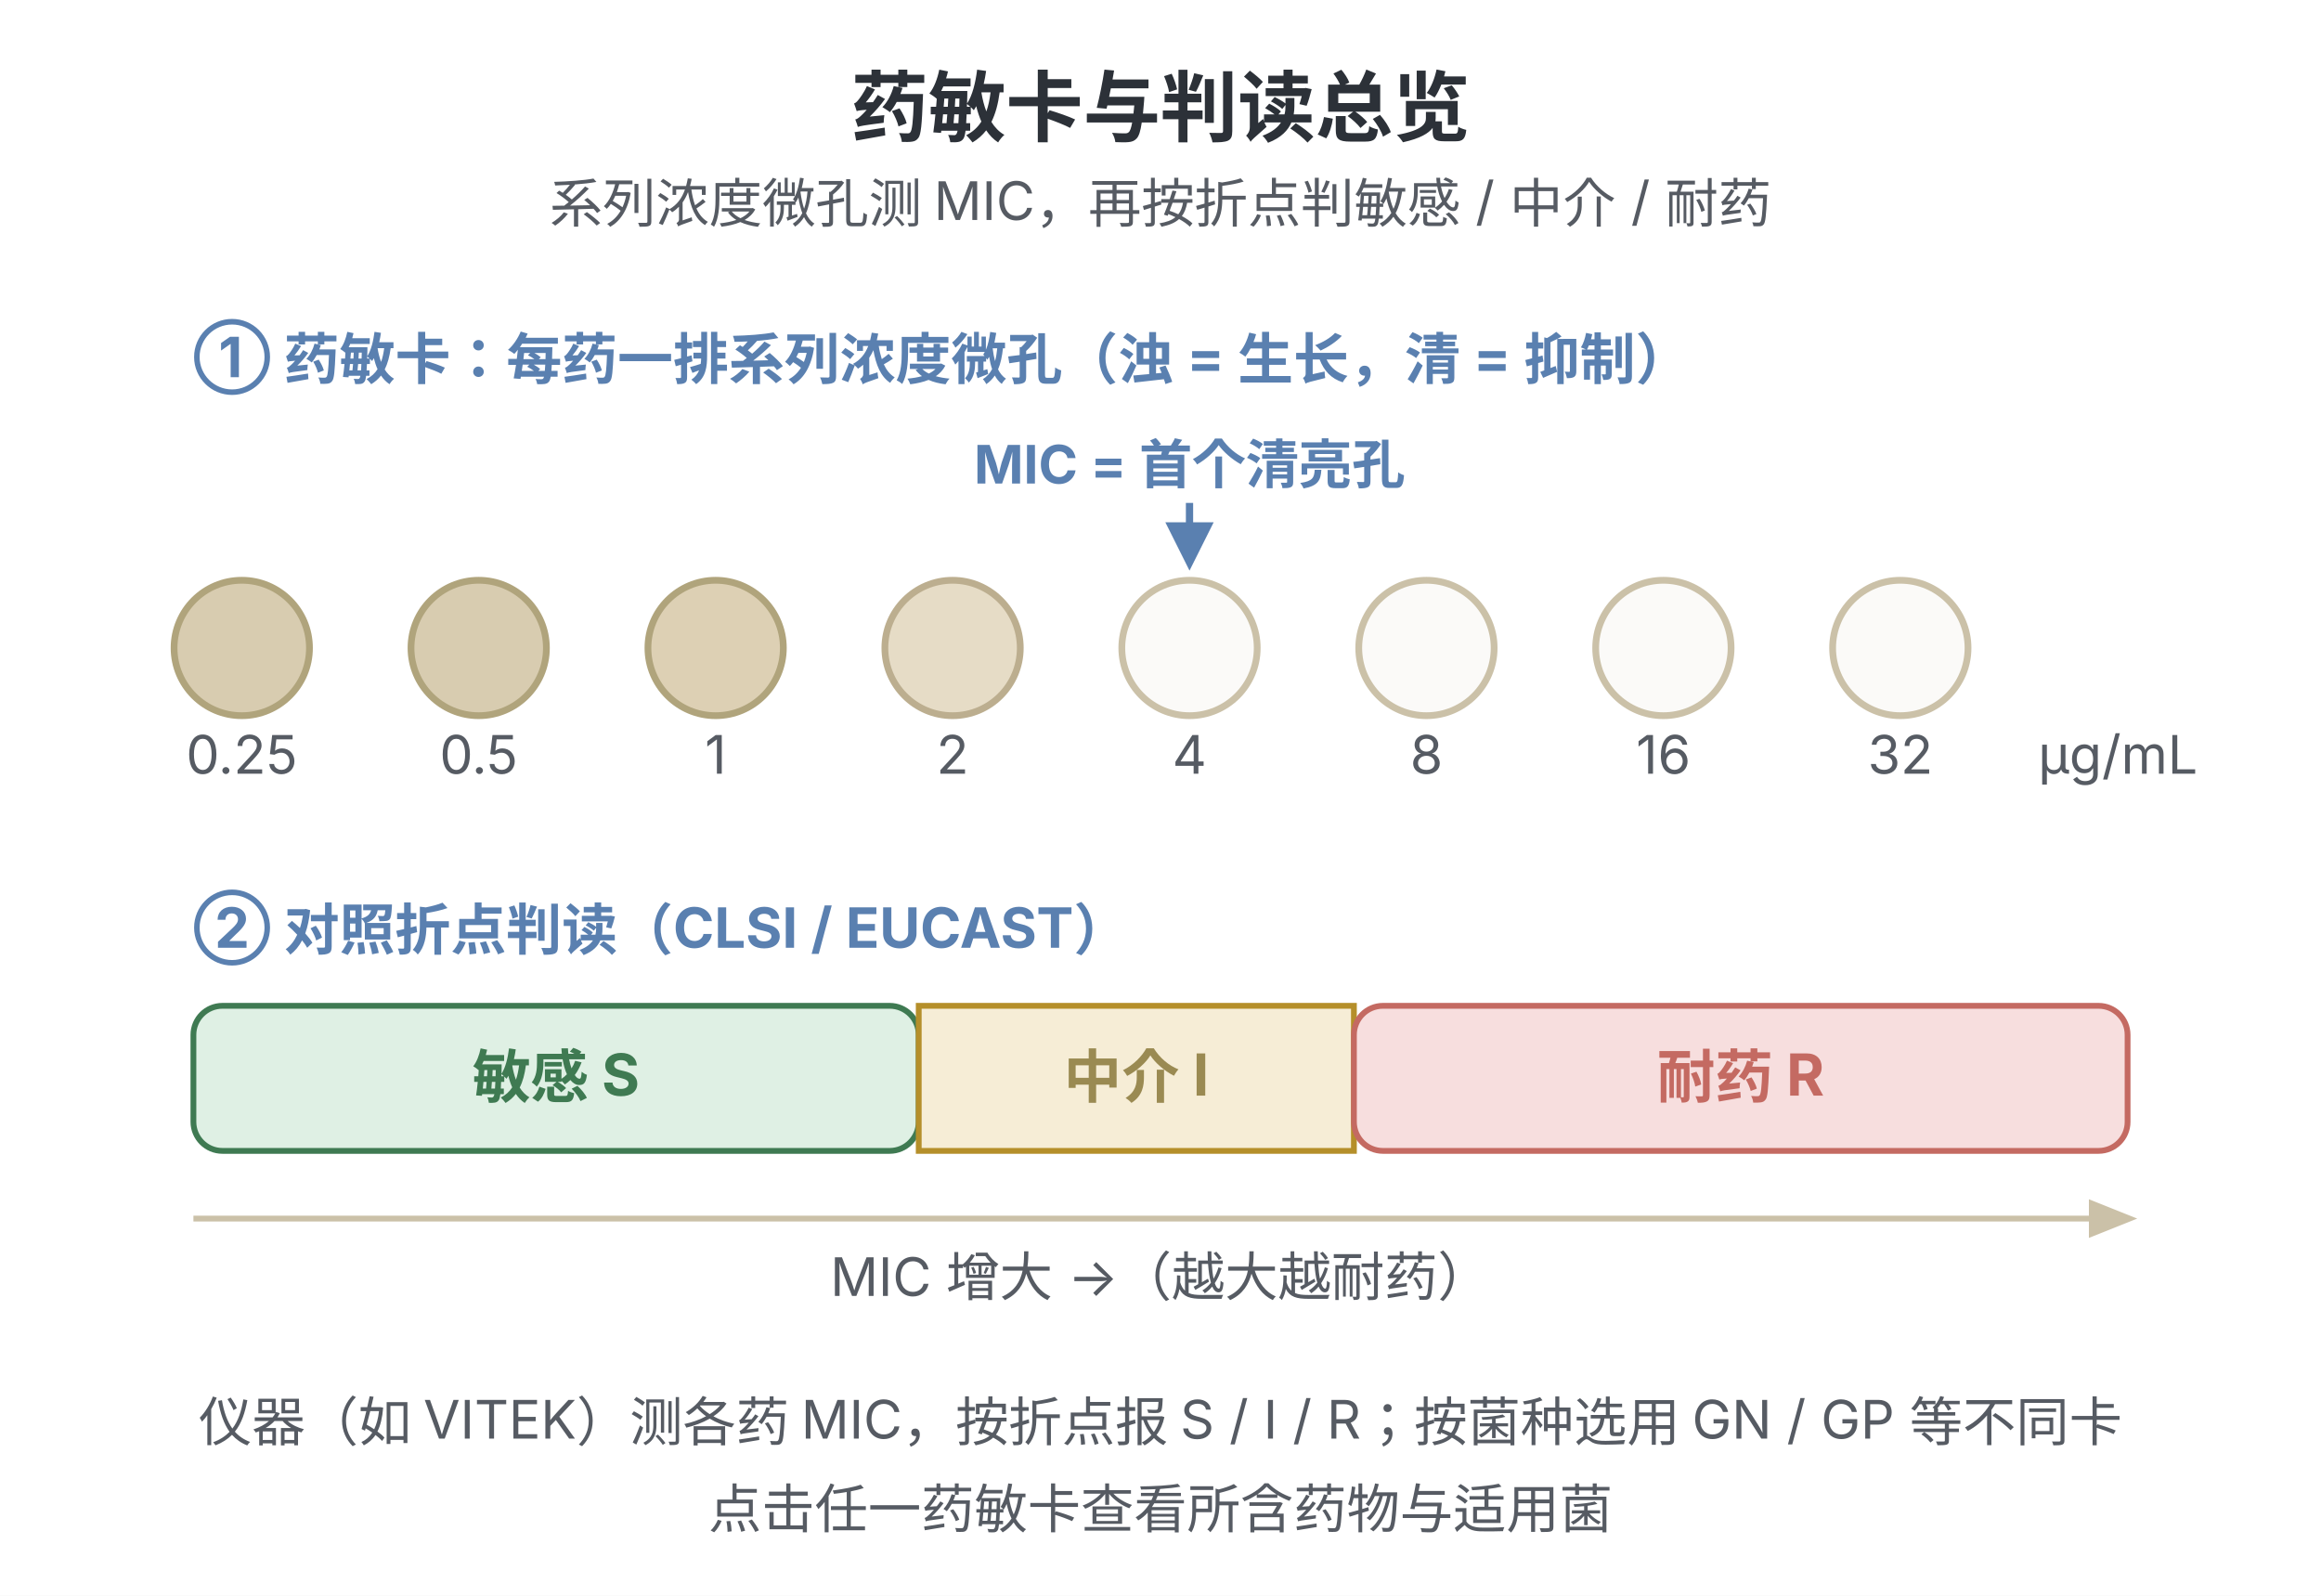
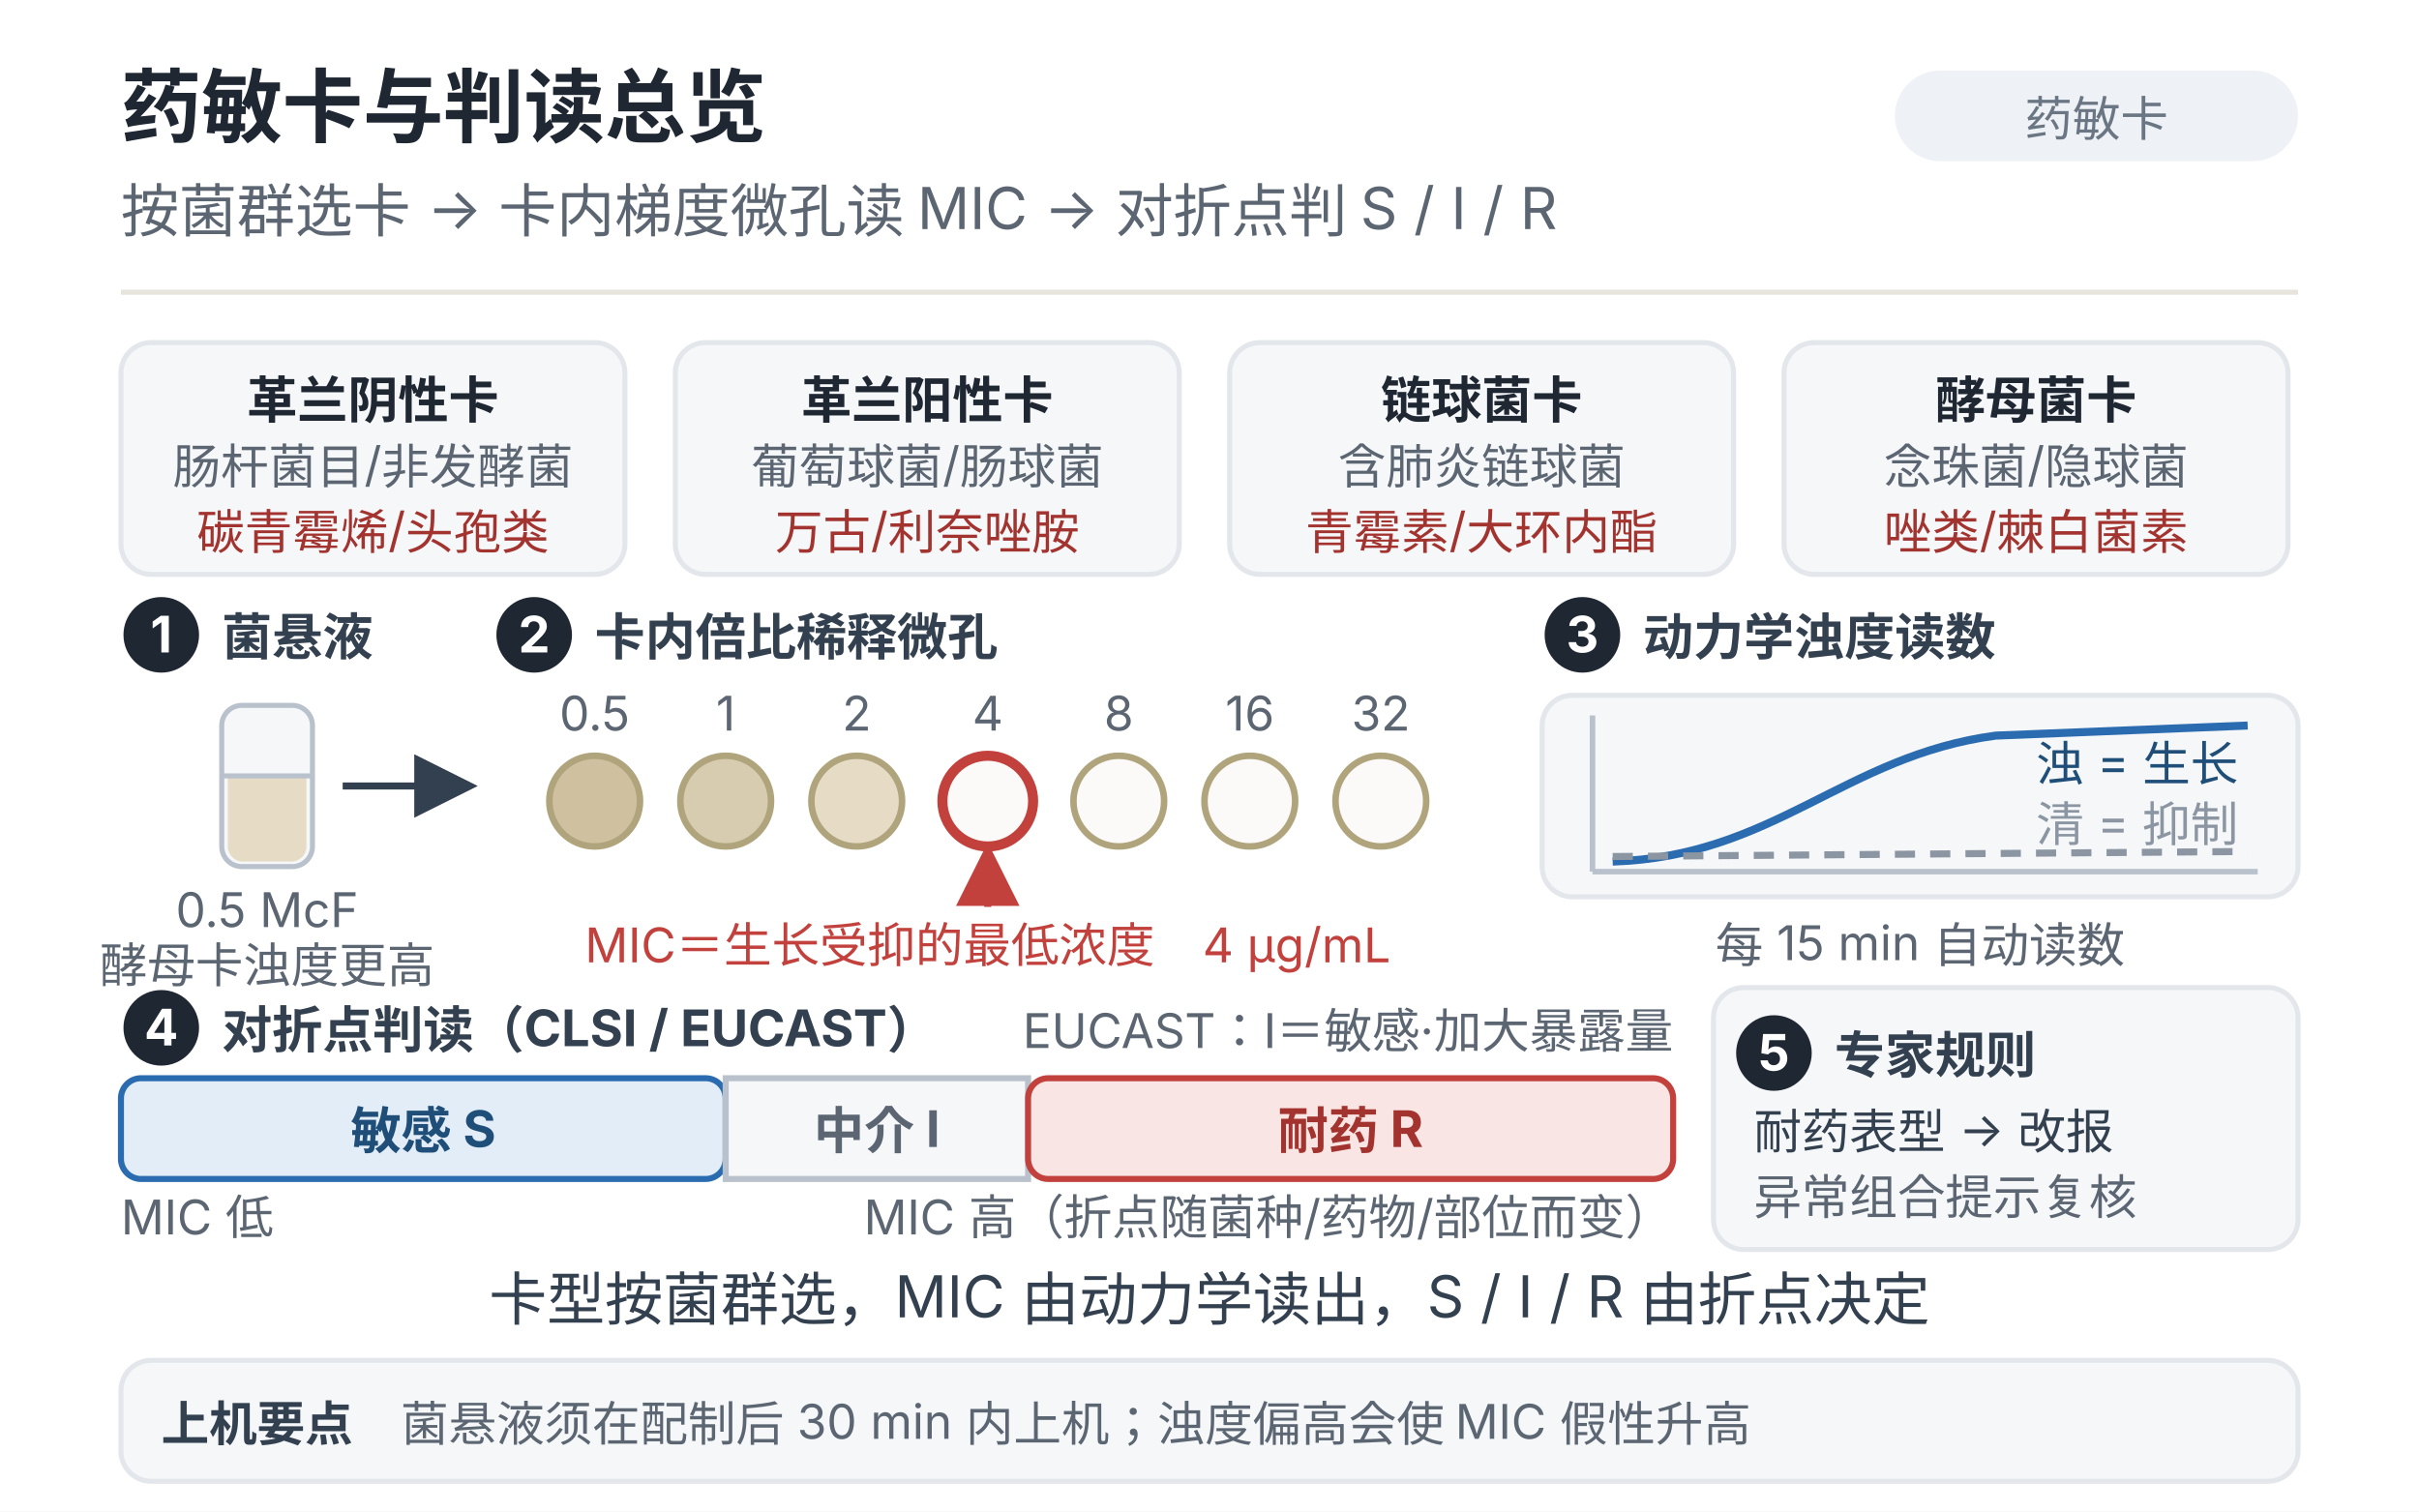
- <svg xmlns="http://www.w3.org/2000/svg" role="img" viewBox="0 0 480 330" font-family="-apple-system,'PingFang SC','Microsoft YaHei',sans-serif">
-   <rect width="480" height="330" fill="#ffffff" />
-   <text x="240" y="28" text-anchor="middle" font-size="16" font-weight="700" fill="#2c3138">药敏卡与判读总览</text>
-   <text x="240" y="46" text-anchor="middle" font-size="11" fill="#565b63">系列浓度微孔测 MIC，再按折点判敏感 / 中介 / 耐药</text>
-   <text x="40" y="78" font-size="11.5" font-weight="700" fill="#5a80b0">① 药敏卡：每药一排系列浓度微孔（浊 = 生长，清 = 抑制）</text>
-   <text x="246" y="100" text-anchor="middle" font-size="11" font-weight="700" fill="#5a80b0">MIC = 首个清亮孔</text>
-   <line x1="246" y1="104" x2="246" y2="116" stroke="#5a80b0" stroke-width="1.5" />
-   <polygon points="246,118 241,108 251,108" fill="#5a80b0" />
-   <g>
-     <circle cx="50" cy="134" r="14" fill="#d8ccb0" stroke="#b0a47c" stroke-width="1.4" />
-     <circle cx="99" cy="134" r="14" fill="#d8ccb0" stroke="#b0a47c" stroke-width="1.4" />
-     <circle cx="148" cy="134" r="14" fill="#ddd0b4" stroke="#b0a47c" stroke-width="1.4" />
-     <circle cx="197" cy="134" r="14" fill="#e6dcc6" stroke="#bcae8f" stroke-width="1.4" />
-     <circle cx="246" cy="134" r="14" fill="#fbfaf8" stroke="#cbc1a8" stroke-width="1.4" />
-     <circle cx="295" cy="134" r="14" fill="#fbfaf8" stroke="#cbc1a8" stroke-width="1.4" />
-     <circle cx="344" cy="134" r="14" fill="#fbfaf8" stroke="#cbc1a8" stroke-width="1.4" />
-     <circle cx="393" cy="134" r="14" fill="#fbfaf8" stroke="#cbc1a8" stroke-width="1.4" />
+ <svg xmlns="http://www.w3.org/2000/svg" viewBox="0 0 480 300" role="img" font-family="-apple-system,'PingFang SC','Microsoft YaHei',sans-serif">
+   <defs>
+     <marker id="arr" markerWidth="9" markerHeight="9" refX="7" refY="4.5" orient="auto">
+       <path d="M0,0 L9,4.5 L0,9 z" fill="#33404f" />
+     </marker>
+     <marker id="up" markerWidth="9" markerHeight="9" refX="7" refY="4.5" orient="auto">
+       <path d="M0,0 L9,4.5 L0,9 z" fill="#c2413d" />
+     </marker>
+   </defs>
+   <rect width="480" height="300" fill="#ffffff" />
+   <text x="24" y="27" font-size="16" font-weight="700" fill="#1f2733">药敏卡与判读总览</text>
+   <rect x="376" y="14" width="80" height="18" rx="9" fill="#eef1f5" />
+   <text x="416" y="27" text-anchor="middle" font-size="9.5" fill="#6b7684">药敏卡</text>
+   <text x="24" y="46" font-size="11.5" fill="#5c6672">按菌群选卡 → 卡内梯度微孔读 MIC → 对折点判 S / I / R</text>
+   <line x1="24" y1="58" x2="456" y2="58" stroke="#e7e4dd" />
+   <g fill="#f5f7f9" stroke="#e3e7ec">
+     <rect x="24" y="68" width="100" height="46" rx="6" />
+     <rect x="134" y="68" width="100" height="46" rx="6" />
+     <rect x="244" y="68" width="100" height="46" rx="6" />
+     <rect x="354" y="68" width="100" height="46" rx="6" />
  </g>
-   <g font-size="11" fill="#565b63" text-anchor="middle">
-     <text x="50" y="160">0.25</text>
-     <text x="99" y="160">0.5</text>
-     <text x="148" y="160">1</text>
-     <text x="197" y="160">2</text>
-     <text x="246" y="160">4</text>
-     <text x="295" y="160">8</text>
-     <text x="344" y="160">16</text>
-     <text x="393" y="160">32</text>
-     <text x="438" y="160">µg/mL</text>
+   <g text-anchor="middle" font-size="10" font-weight="700" fill="#1f2733">
+     <text x="74" y="83">革兰阴性卡</text>
+     <text x="184" y="83">革兰阳性卡</text>
+     <text x="294" y="83">链球菌卡</text>
+     <text x="404" y="83">酵母菌卡</text>
  </g>
-   <text x="40" y="196" font-size="11.5" font-weight="700" fill="#5a80b0">② 对照折点判读（CLSI / EUCAST）</text>
-   <rect x="40" y="208" width="150" height="30" rx="6" fill="#dff0e4" stroke="#3f7a52" stroke-width="1.2" />
-   <text x="115" y="227" text-anchor="middle" font-size="12" font-weight="700" fill="#3f7a52">敏感 S</text>
-   <rect x="190" y="208" width="90" height="30" fill="#f6edd6" stroke="#b58f2a" stroke-width="1.2" />
-   <text x="235" y="227" text-anchor="middle" font-size="12" font-weight="700" fill="#9a8a52">中介 I</text>
-   <rect x="280" y="208" width="160" height="30" rx="6" fill="#f7dede" stroke="#c46a62" stroke-width="1.2" />
-   <text x="360" y="227" text-anchor="middle" font-size="12" font-weight="700" fill="#c46a62">耐药 R</text>
-   <line x1="40" y1="252" x2="440" y2="252" stroke="#cbc1a8" stroke-width="1.2" />
-   <polygon points="442,252 432,248 432,256" fill="#cbc1a8" />
-   <text x="240" y="268" text-anchor="middle" font-size="11" fill="#565b63">MIC 增大 →（越大越耐药）</text>
-   <text x="240" y="298" text-anchor="middle" font-size="11" fill="#565b63">仪器（如 VITEK）测各药 MIC，按折点报 S / I / R；按菌种选用 GN / GP 等不同卡</text>
-   <text x="240" y="316" text-anchor="middle" font-size="11" fill="#565b63">点击任一药敏卡查看所含药物与适用菌</text>
+   <g text-anchor="middle" font-size="9.5" fill="#5c6672">
+     <text x="74" y="96">肠杆菌目/非发酵菌</text>
+     <text x="184" y="96">葡萄球菌/肠球菌</text>
+     <text x="294" y="96">含肺炎链球菌</text>
+     <text x="404" y="96">念珠菌/隐球菌</text>
+   </g>
+   <g text-anchor="middle" font-size="9.5" fill="#a3332f">
+     <text x="74" y="109">碳青霉烯/头孢类</text>
+     <text x="184" y="109">万古/利奈唑胺</text>
+     <text x="294" y="109">青霉素/大环内酯</text>
+     <text x="404" y="109">唑类/棘白菌素</text>
+   </g>
+   <circle cx="32" cy="126" r="7.5" fill="#1f2733" />
+   <text x="32" y="129.5" text-anchor="middle" font-size="10" font-weight="700" fill="#ffffff">1</text>
+   <text x="44" y="130" font-size="10" font-weight="700" fill="#33404f">菌悬液</text>
+   <rect x="44" y="140" width="18" height="32" rx="4" fill="#f5f7f9" stroke="#b9c2cc" />
+   <path d="M45.2,154 h15.6 v14 a3,3 0 0 1 -3,3 h-9.6 a3,3 0 0 1 -3,-3 z" fill="#e6dcc6" />
+   <line x1="44" y1="154" x2="62" y2="154" stroke="#b9c2cc" />
+   <text x="53" y="184" text-anchor="middle" font-size="9.5" fill="#5c6672">0.5 McF</text>
+   <text x="53" y="195" text-anchor="middle" font-size="9.5" fill="#5c6672">酵母卡浊度更高</text>
+   <line x1="68" y1="156" x2="92" y2="156" stroke="#33404f" stroke-width="1.4" marker-end="url(#arr)" />
+   <circle cx="106" cy="126" r="7.5" fill="#1f2733" />
+   <text x="106" y="129.5" text-anchor="middle" font-size="10" font-weight="700" fill="#ffffff">2</text>
+   <text x="118" y="130" font-size="10" font-weight="700" fill="#33404f">卡内倍比稀释微孔</text>
+   <g font-size="9.5" fill="#5c6672" text-anchor="middle">
+     <text x="118" y="145">0.5</text>
+     <text x="144" y="145">1</text>
+     <text x="170" y="145">2</text>
+     <text x="196" y="145">4</text>
+     <text x="222" y="145">8</text>
+     <text x="248" y="145">16</text>
+     <text x="274" y="145">32</text>
+   </g>
+   <g stroke="#b0a47c" stroke-width="1.3">
+     <circle cx="118" cy="159" r="9" fill="#cfc0a0" />
+     <circle cx="144" cy="159" r="9" fill="#d8ccb0" />
+     <circle cx="170" cy="159" r="9" fill="#e6dcc6" />
+     <circle cx="196" cy="159" r="9" fill="#fbfaf8" stroke="#c2413d" stroke-width="2" />
+     <circle cx="222" cy="159" r="9" fill="#fbfaf8" />
+     <circle cx="248" cy="159" r="9" fill="#fbfaf8" />
+     <circle cx="274" cy="159" r="9" fill="#fbfaf8" />
+   </g>
+   <line x1="196" y1="180" x2="196" y2="170" stroke="#c2413d" stroke-width="1.4" marker-end="url(#up)" />
+   <text x="196" y="191" text-anchor="middle" font-size="9.5" fill="#c2413d">MIC＝生长受抑的最低浓度　4 µg/mL</text>
+   <circle cx="314" cy="126" r="7.5" fill="#1f2733" />
+   <text x="314" y="129.5" text-anchor="middle" font-size="10" font-weight="700" fill="#ffffff">3</text>
+   <text x="326" y="130" font-size="10" font-weight="700" fill="#33404f">动力学浊度读数</text>
+   <rect x="306" y="138" width="150" height="40" rx="6" fill="#f5f7f9" stroke="#e3e7ec" />
+   <g stroke="#b9c2cc" stroke-width="1.1">
+     <line x1="316" y1="142" x2="316" y2="173" />
+     <line x1="316" y1="173" x2="448" y2="173" />
+   </g>
+   <path d="M320,171 C352,170 366,150 396,146 L446,144" fill="none" stroke="#2b6cb0" stroke-width="1.6" />
+   <path d="M320,170 L446,169" fill="none" stroke="#8c96a2" stroke-width="1.4" stroke-dasharray="4,3" />
+   <text x="404" y="155" font-size="9.5" fill="#1f4e79">浊 = 生长</text>
+   <text x="404" y="167" font-size="9.5" fill="#8c96a2">清 = 抑制</text>
+   <text x="381" y="191" text-anchor="middle" font-size="9.5" fill="#5c6672">每 15 min 自动读数</text>
+   <circle cx="32" cy="204" r="7.5" fill="#1f2733" />
+   <text x="32" y="207.5" text-anchor="middle" font-size="10" font-weight="700" fill="#ffffff">4</text>
+   <text x="44" y="208" font-size="10" font-weight="700" fill="#33404f">对折点判读（CLSI / EUCAST）</text>
+   <text x="332" y="208" text-anchor="end" font-size="9.5" fill="#5c6672">EUCAST：I＝敏感·加大暴露量</text>
+   <rect x="24" y="214" width="120" height="20" rx="4" fill="#e3edf8" stroke="#2b6cb0" stroke-width="1.2" />
+   <rect x="144" y="214" width="60" height="20" fill="#f5f7f9" stroke="#b9c2cc" stroke-width="1.2" />
+   <rect x="204" y="214" width="128" height="20" rx="4" fill="#f9e6e4" stroke="#c2413d" stroke-width="1.2" />
+   <text x="84" y="228" text-anchor="middle" font-size="10" font-weight="700" fill="#1f4e79">敏感 S</text>
+   <text x="174" y="228" text-anchor="middle" font-size="10" font-weight="700" fill="#5c6672">中介 I</text>
+   <text x="268" y="228" text-anchor="middle" font-size="10" font-weight="700" fill="#a3332f">耐药 R</text>
+   <text x="24" y="245" font-size="9.5" fill="#5c6672">MIC 低</text>
+   <text x="332" y="245" text-anchor="end" font-size="9.5" fill="#5c6672">MIC 高（折点随菌种/药物/部位而变）</text>
+   <rect x="340" y="196" width="116" height="52" rx="6" fill="#f5f7f9" stroke="#e3e7ec" />
+   <circle cx="352" cy="209" r="7.5" fill="#1f2733" />
+   <text x="352" y="212.5" text-anchor="middle" font-size="10" font-weight="700" fill="#ffffff">5</text>
+   <text x="364" y="213" font-size="10" font-weight="700" fill="#33404f">专家规则</text>
+   <text x="348" y="228" font-size="9.5" fill="#33404f">耐药表型 → 改报</text>
+   <text x="348" y="241" font-size="9.5" fill="#5c6672">异常组合提示复核</text>
+   <text x="240" y="262" text-anchor="middle" font-size="11.5" fill="#33404f">卡型按菌群选，MIC 由动力学读出，S / I / R 由折点决定</text>
+   <rect x="24" y="270" width="432" height="24" rx="6" fill="#f5f7f9" stroke="#e3e7ec" />
+   <text x="32" y="286" font-size="9.5" fill="#5c6672">
+     <tspan font-weight="700" fill="#33404f">上机要点</tspan>　菌悬液须在配制后 30 min 内上机；浊度偏高会使 MIC 假性升高</text>
</svg>
